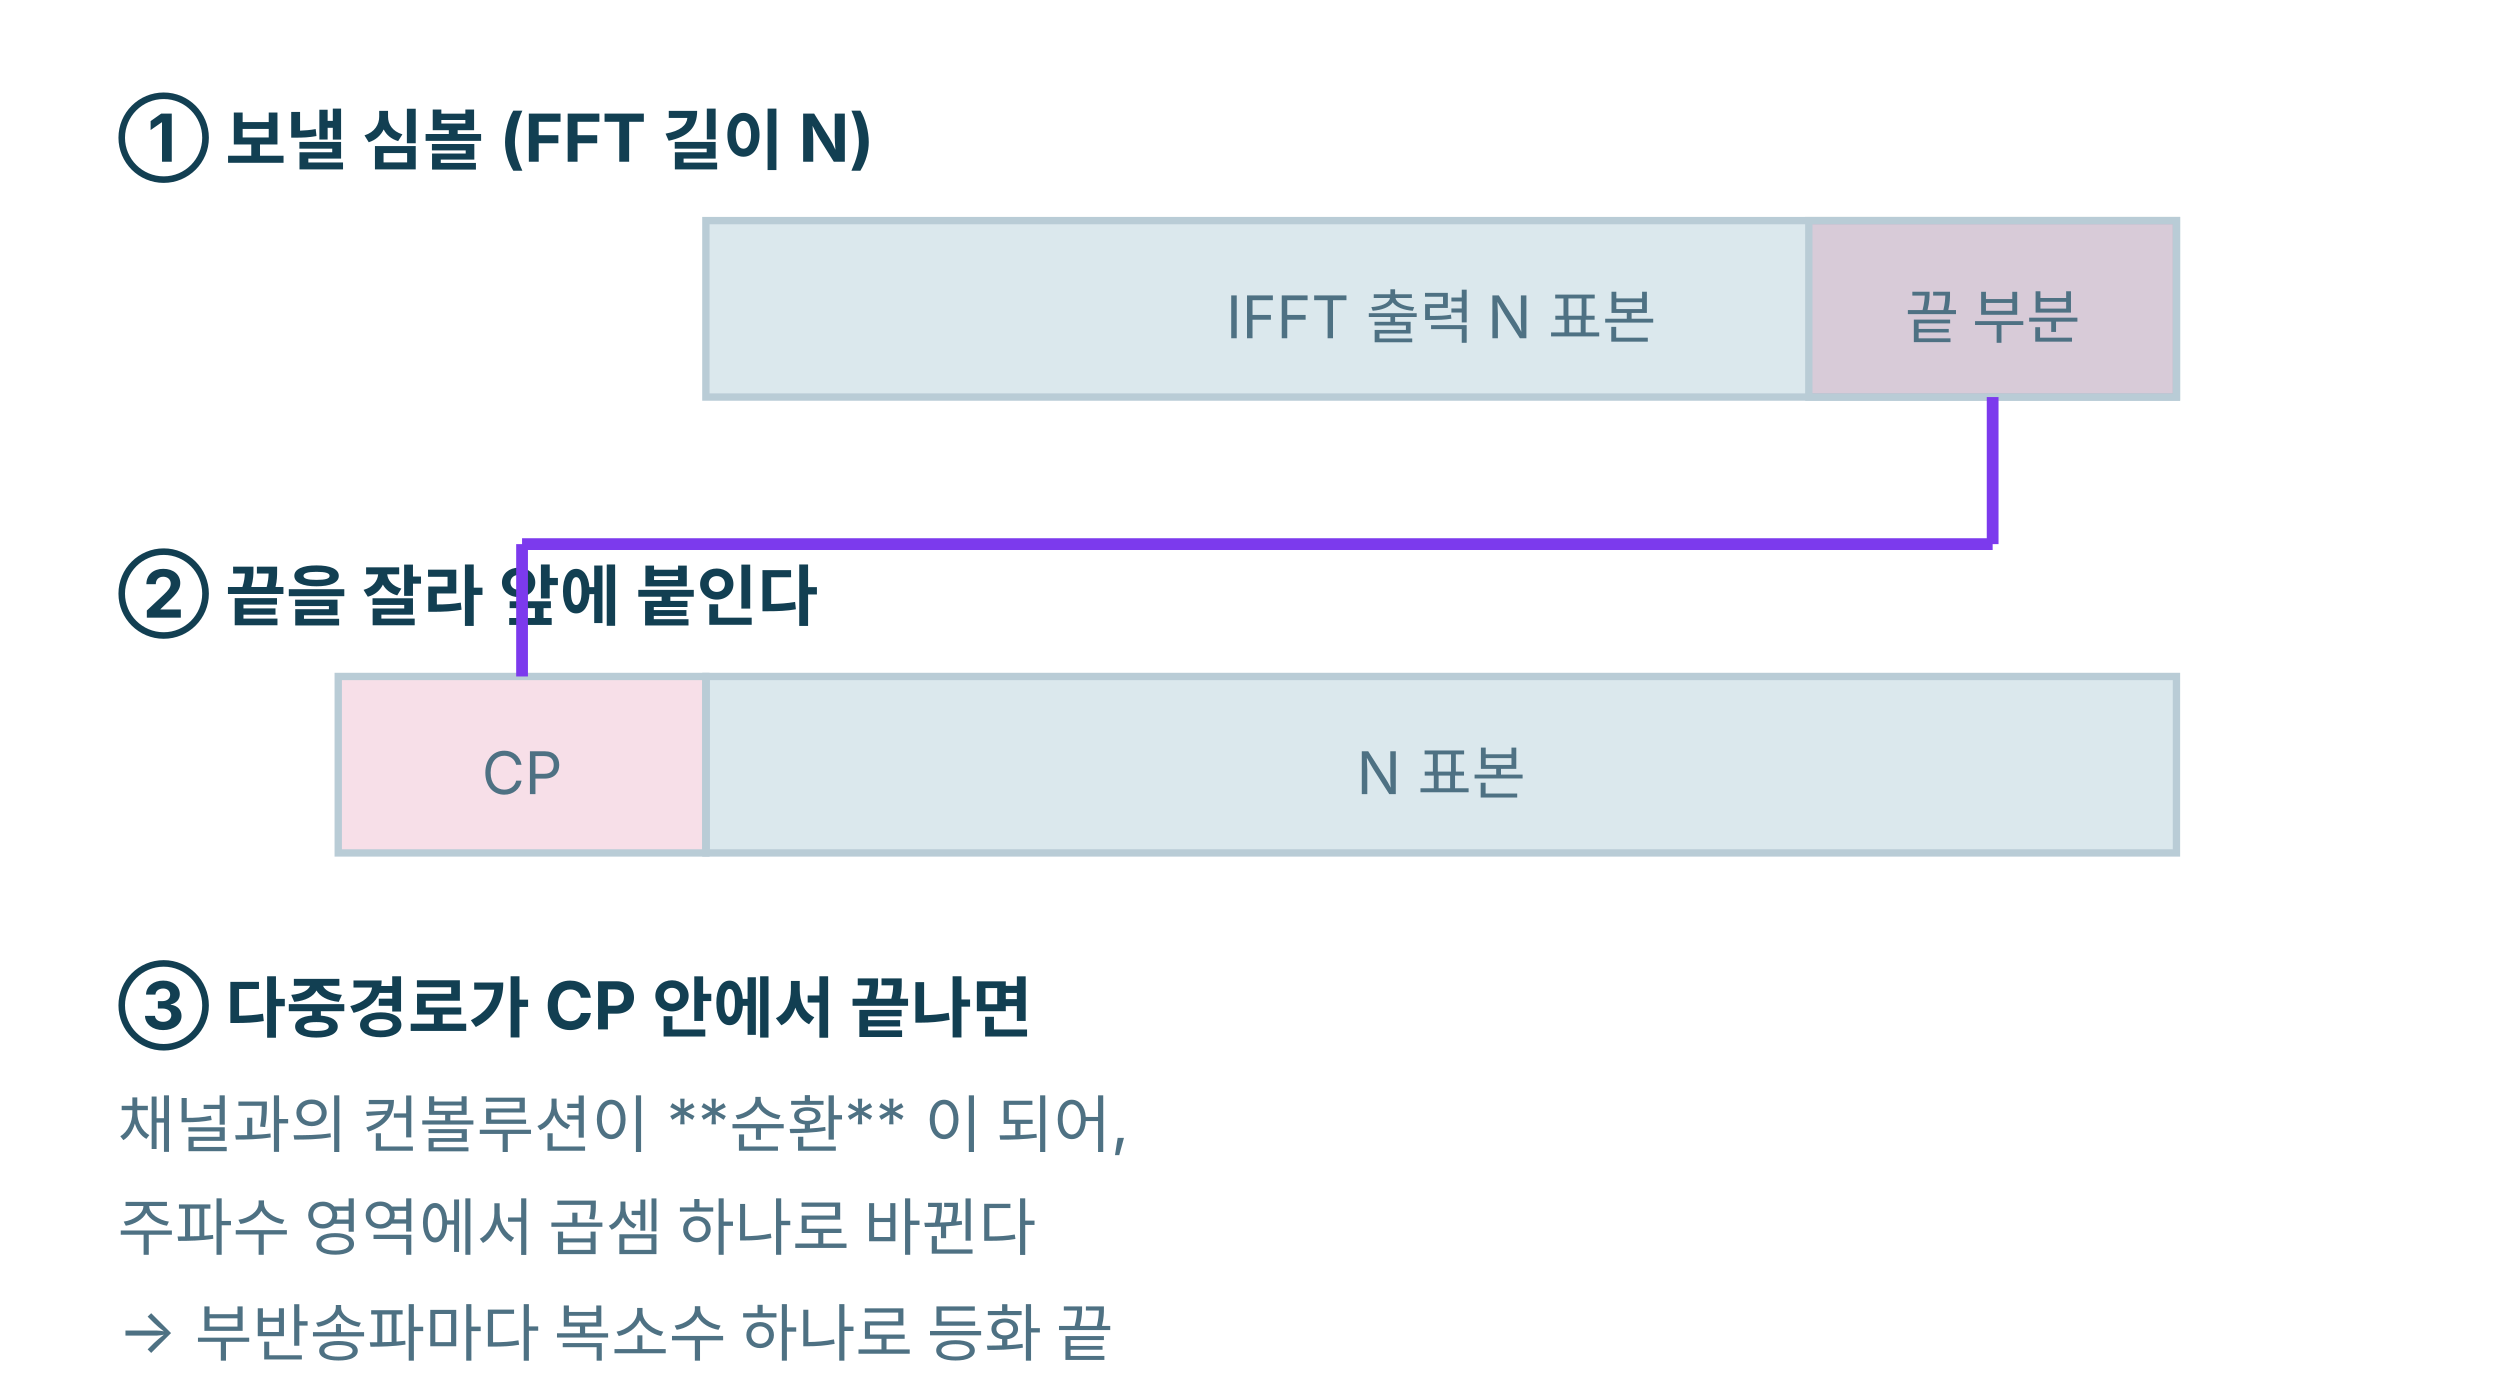
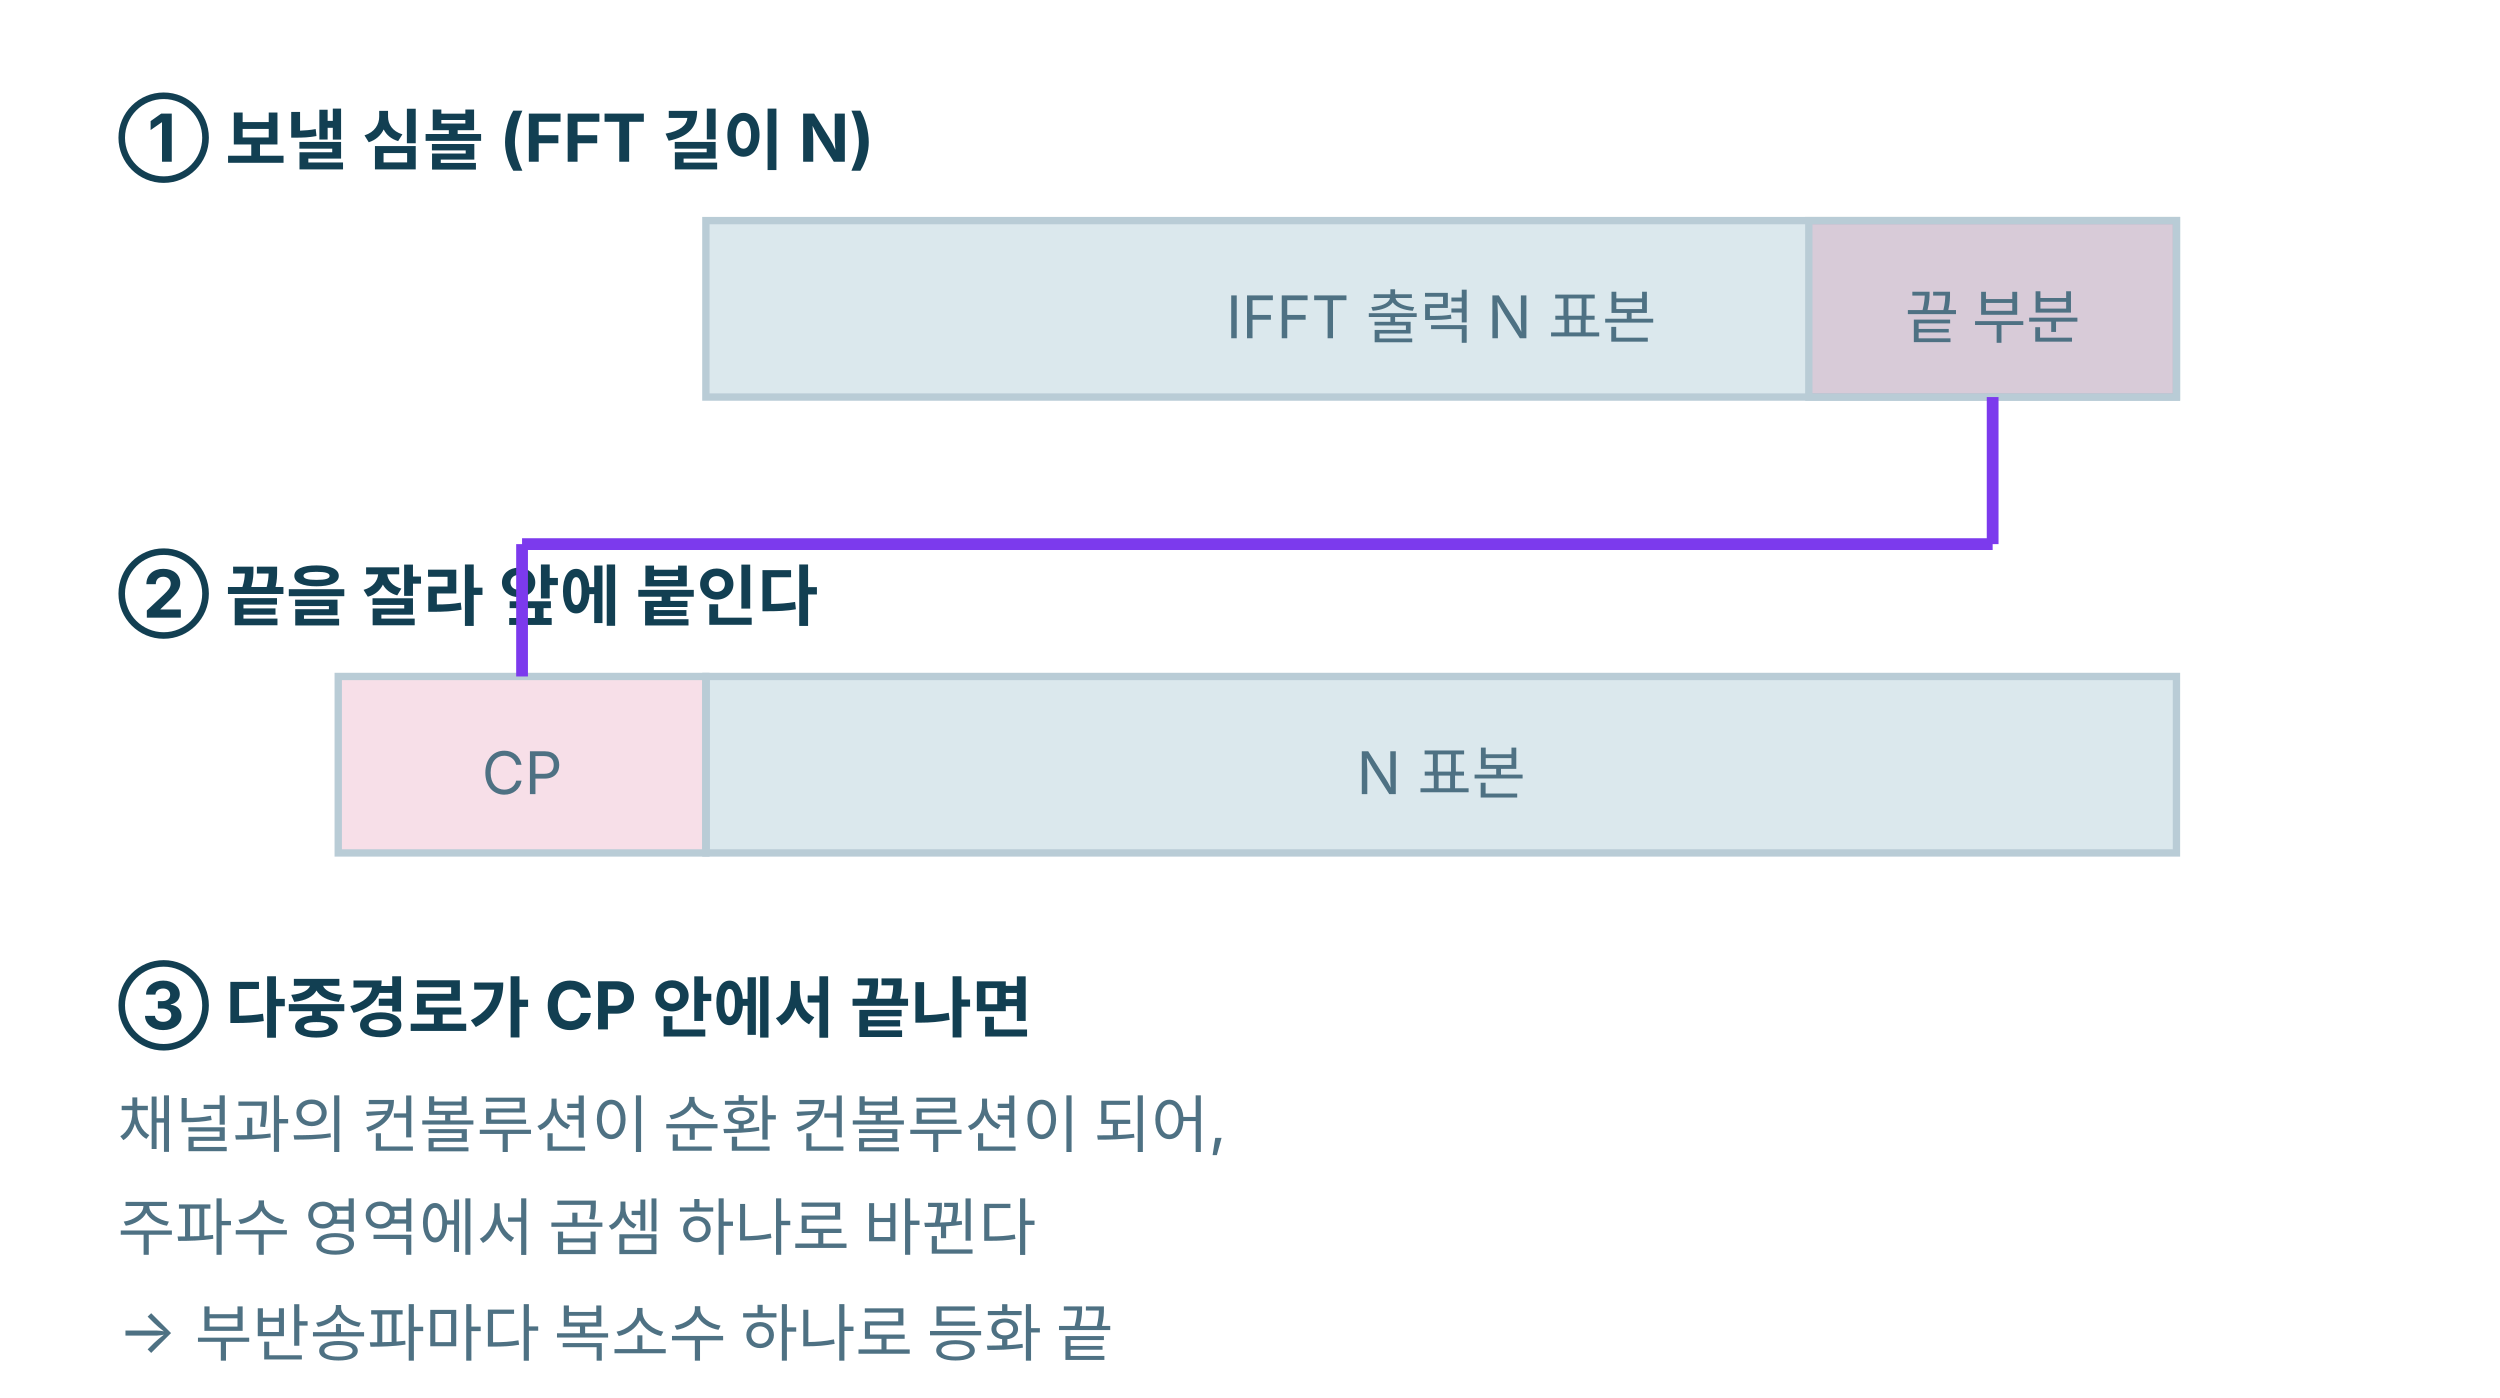
<svg xmlns="http://www.w3.org/2000/svg" class="diag" viewBox="0 0 340 190" role="img" aria-label="순환 전치가 하는 일">
  <style>
.diag text{font-family:-apple-system,"Noto Sans KR",sans-serif}
.frame{fill:none;stroke:var(--border,#b9ccd6);stroke-width:1}
.ax{stroke:var(--muted,#4e7183);stroke-width:1;fill:none}
.grid{stroke:var(--border,#d4e0e6);stroke-width:.6;
 stroke-dasharray:2 3;fill:none}
.tick{font-size:8px;fill:var(--muted,#4e7183)}
.axname{font-size:9px;fill:var(--accent2,#123f52);font-weight:700}
.key{font-size:9px;fill:var(--accent2,#123f52);font-weight:700}
.cap{font-size:8.5px;fill:var(--muted,#4e7183)}
.cv{fill:none;stroke:var(--accent,#1f6f8b);stroke-width:1.6}
.cv1{fill:none;stroke:var(--g1,#9c6b3f);stroke-width:1.6}
.cv2{fill:none;stroke:var(--g2,#1f7a6f);stroke-width:1.6}
.cv3{fill:none;stroke:var(--g3,#2f6fb8);stroke-width:1.6}
.cv4{fill:none;stroke:var(--g4,#7c3aed);stroke-width:1.6}
.cv5{fill:none;stroke:var(--g5,#c2185b);stroke-width:1.6}
.cv6{fill:none;stroke:var(--g6,#5b7a3a);stroke-width:1.6}
.cvd{fill:none;stroke:var(--muted,#4e7183);stroke-width:1.2;
 stroke-dasharray:4 3}
.dot{fill:var(--accent,#1f6f8b);stroke:none}
.dot2{fill:var(--special,#7c3aed);stroke:none}
.dotn{fill:var(--muted,#4e7183);opacity:.35;stroke:none}
.cell{fill:var(--panel,#fff);stroke:var(--border,#b9ccd6);
 stroke-width:1}
.cell.a{fill:rgba(31,111,139,.16)}
.cell.b{fill:rgba(194,24,91,.14)}
.cell.c{fill:rgba(46,158,91,.14)}
.cell.d{fill:rgba(217,119,6,.16)}
.cell.e{fill:rgba(124,58,237,.14)}
.cell.f{fill:rgba(85,112,143,.12)}
.tie{stroke:var(--net,#7b8794);stroke-width:1;fill:none}
.tie.hot{stroke:var(--special,#7c3aed);stroke-width:1.6}
</style>
  <text x="16.00" y="22.00" class="key" text-anchor="start">① 보낼 심볼 (FFT 길이 N)</text>
  <rect x="96.00" y="30.00" width="200.00" height="24.00" class="cell a" />
  <text x="196.00" y="46.00" class="tick" text-anchor="middle">IFFT 출력 N 표본</text>
  <rect x="246.00" y="30.00" width="50.00" height="24.00" class="cell b" />
  <text x="271.00" y="46.00" class="tick" text-anchor="middle">끝 부분</text>
  <text x="16.00" y="84.00" class="key" text-anchor="start">② 끝을 잘라 앞에 붙인다</text>
  <rect x="46.00" y="92.00" width="50.00" height="24.00" class="cell b" />
  <text x="71.00" y="108.00" class="tick" text-anchor="middle">CP</text>
  <rect x="96.00" y="92.00" width="200.00" height="24.00" class="cell a" />
  <text x="196.00" y="108.00" class="tick" text-anchor="middle">N 표본</text>
  <line x1="271.00" y1="54.00" x2="271.00" y2="74.00" class="tie hot" />
  <line x1="271.00" y1="74.00" x2="71.00" y2="74.00" class="tie hot" />
  <line x1="71.00" y1="74.00" x2="71.00" y2="92.00" class="tie hot" />
  <text x="16.00" y="140.00" class="key" text-anchor="start">③ 다중경로가 CP 안에서 끝나면</text>
-   <text x="16.00" y="156.00" class="cap" text-anchor="start">   채널과의 컨볼루션이 **순환** 이 되어,</text>
+   <text x="16.00" y="156.00" class="cap" text-anchor="start">   채널과의 컨볼루션이 순환 컨볼루션이 되어,</text>
  <text x="16.00" y="170.00" class="cap" text-anchor="start">   주파수 영역에서 곱셈 하나로 바뀐다</text>
  <text x="16.00" y="184.00" class="cap" text-anchor="start">   → 부반송파마다 복소수 하나로 등화 끝</text>
</svg>
